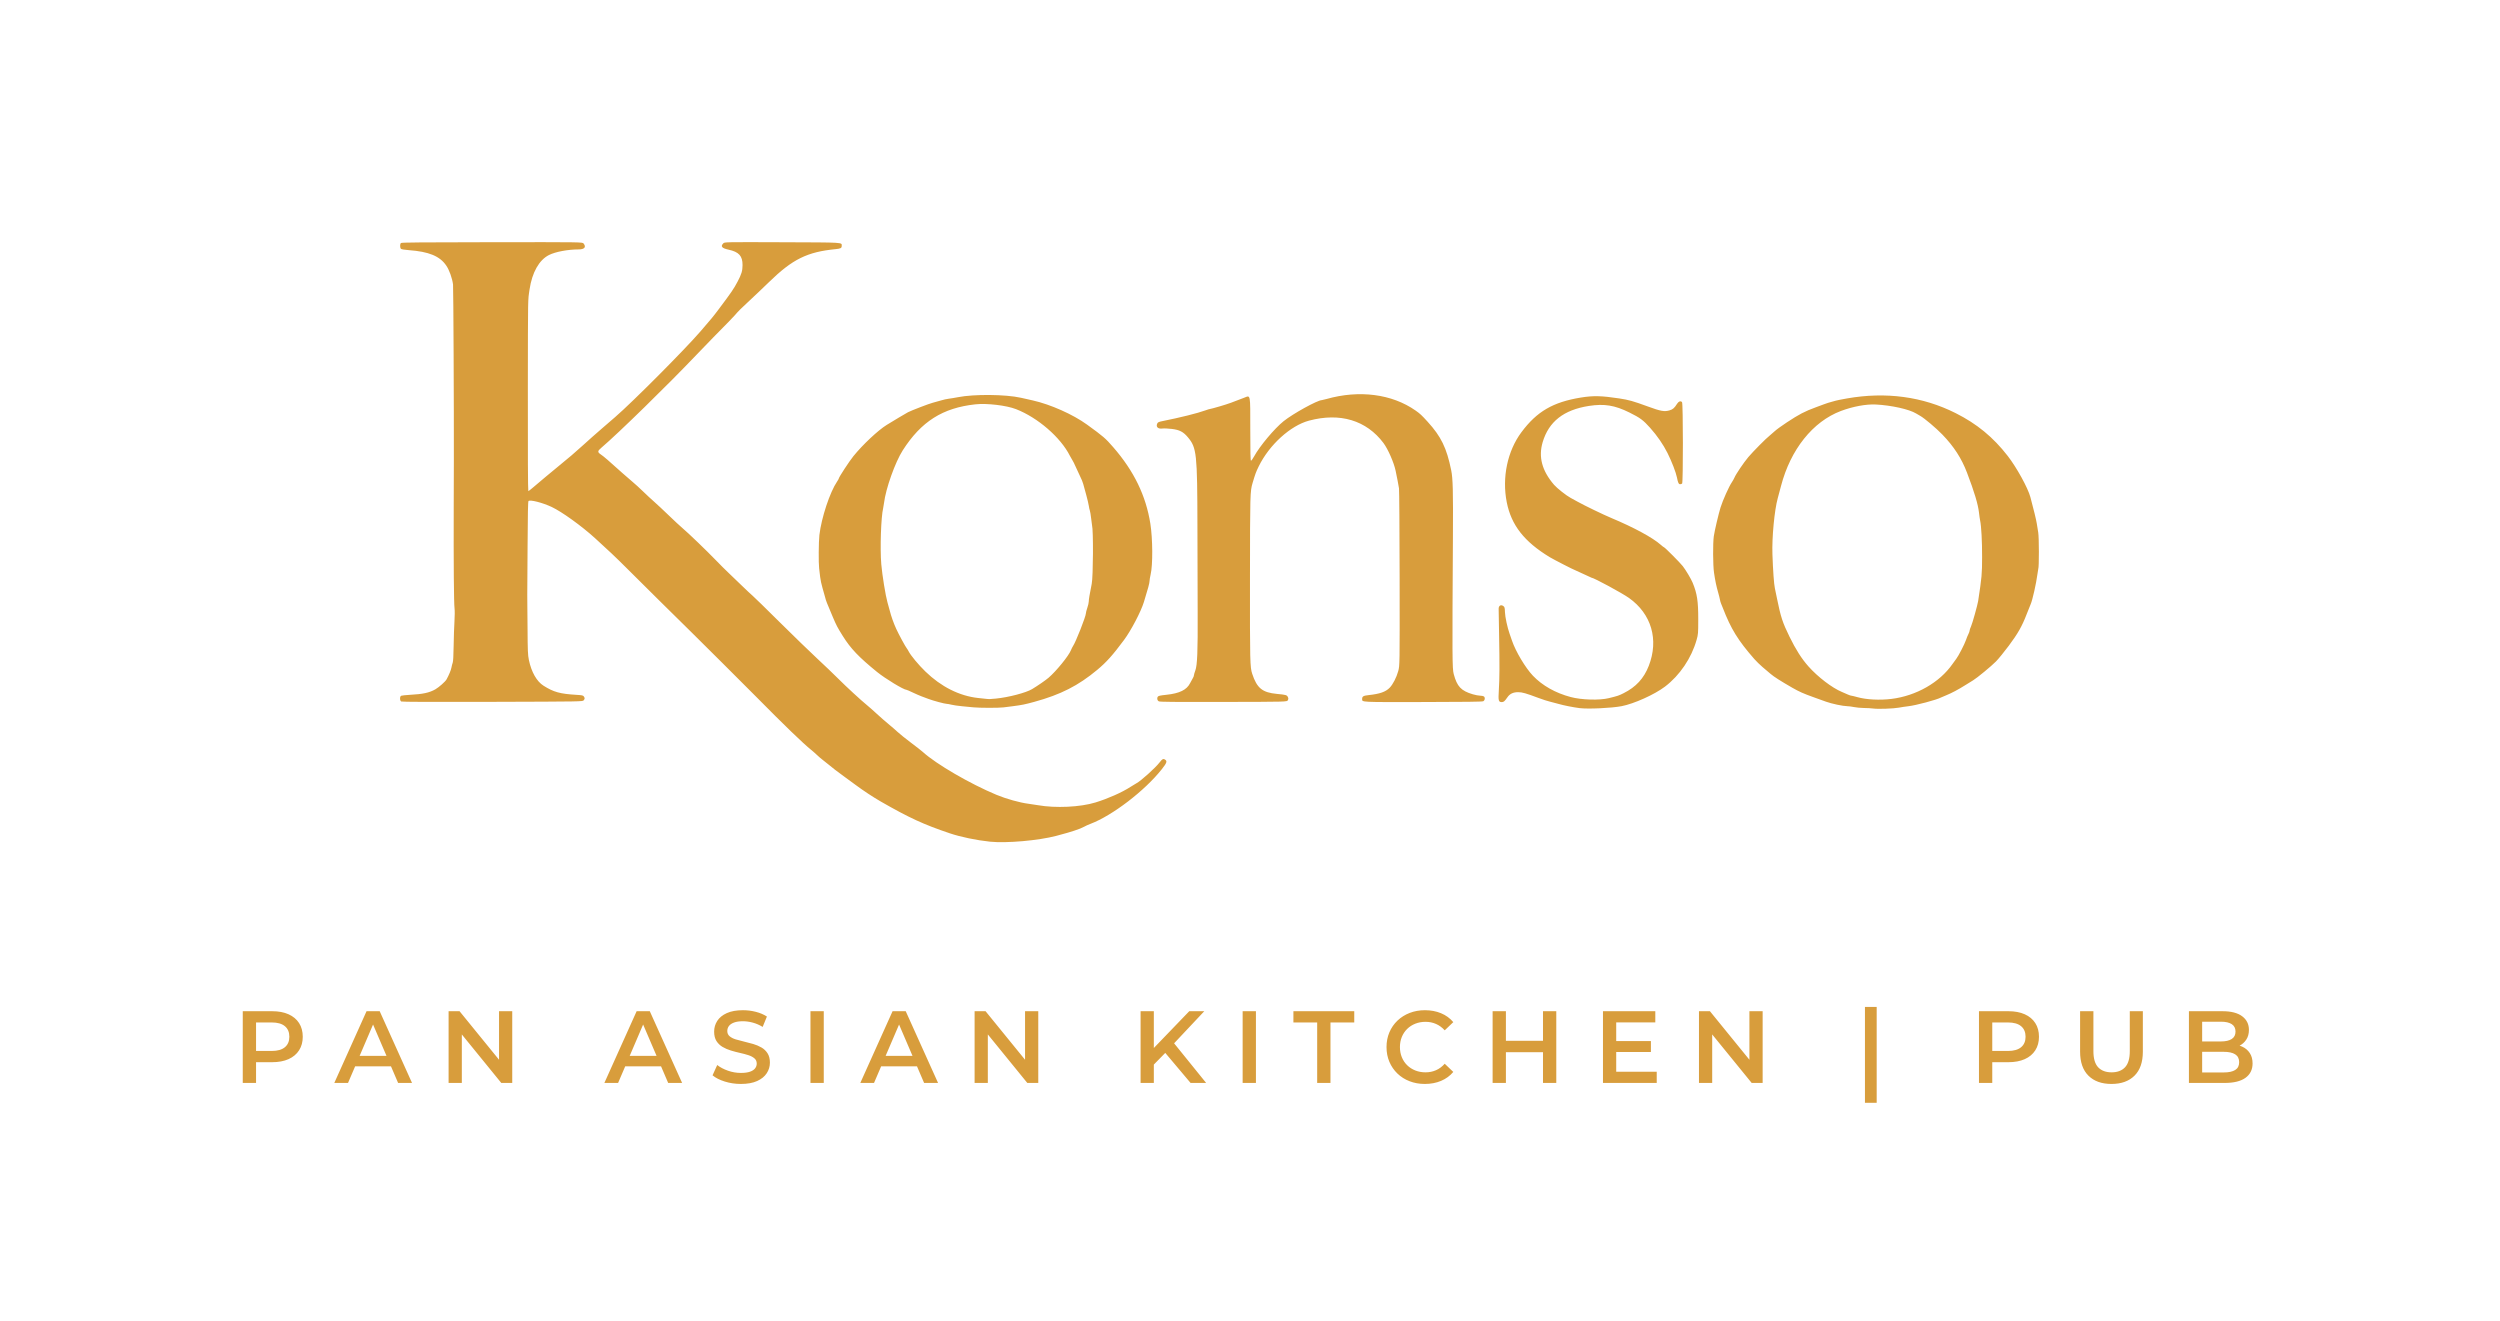
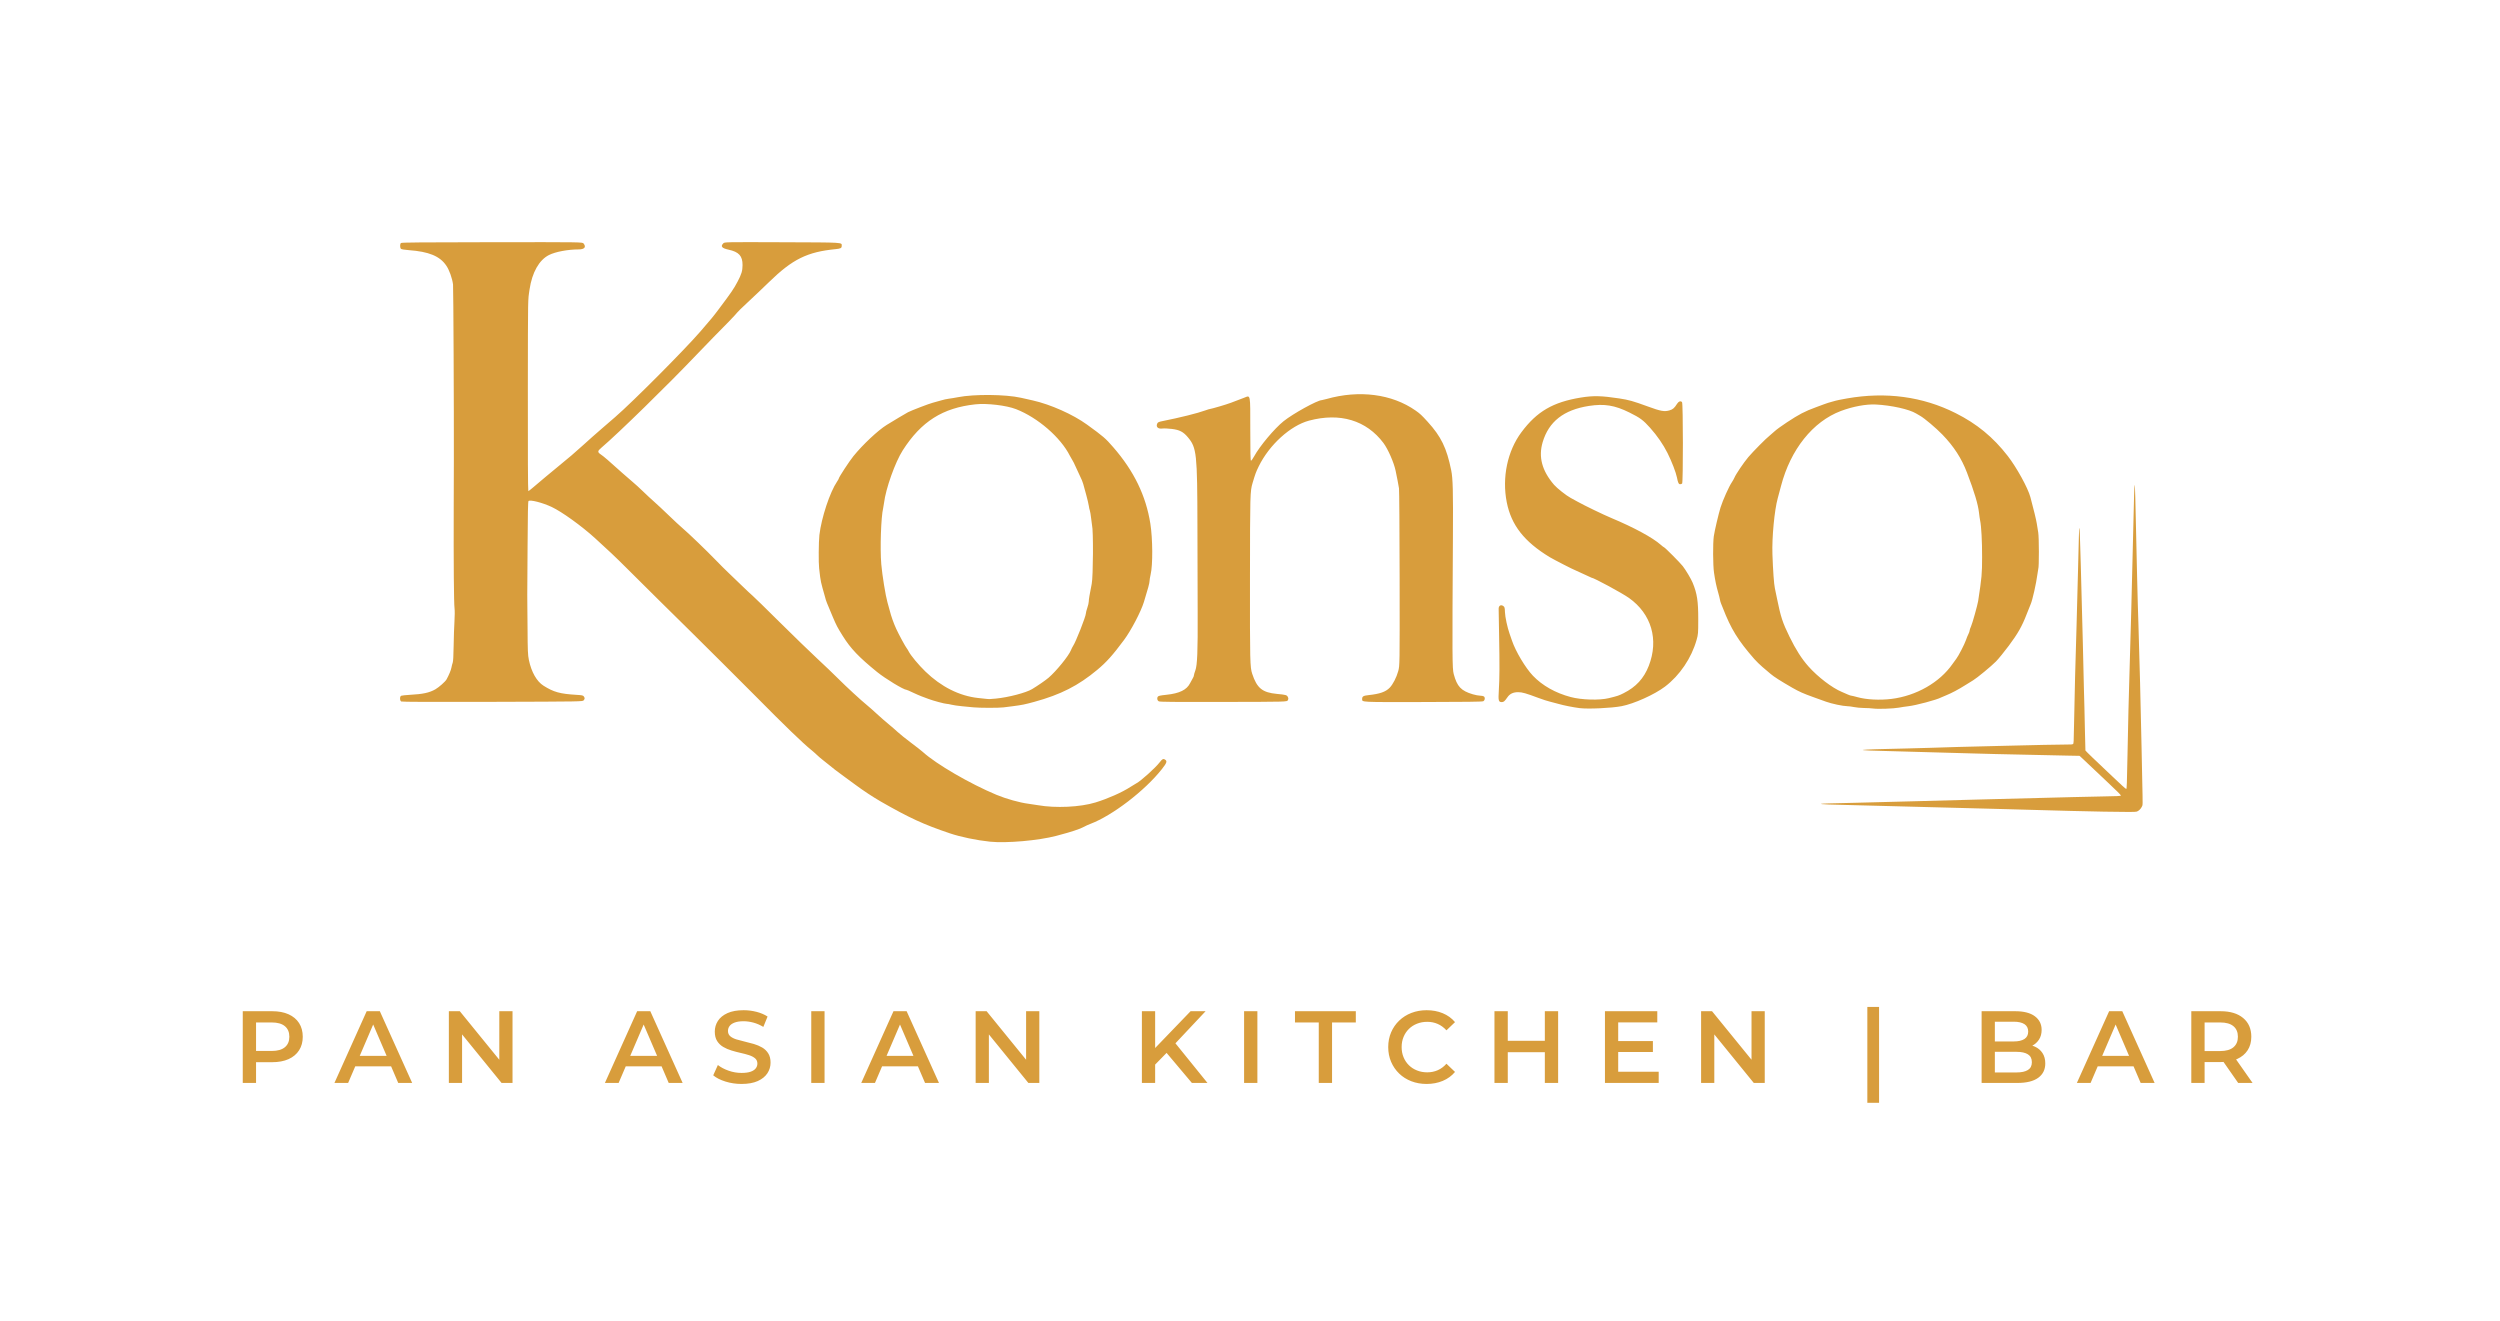
<svg xmlns="http://www.w3.org/2000/svg" viewBox="105 350 1070 565" width="1070" height="565">
  <path transform="translate(260 440)" fill="#D89D3C" fill-rule="evenodd" d="M268.75 270.24 C262.92 269.63 256.16 268.23 251.43 266.63 C240.30 262.87 234.21 260.07 222.00 253.07 C218.72 251.19 214.41 248.34 211.02 245.82 C209.59 244.75 207.55 243.26 206.49 242.50 C204.03 240.75 200.64 238.15 199.48 237.12 C198.99 236.69 197.98 235.88 197.23 235.33 C196.49 234.77 195.37 233.83 194.76 233.22 C194.14 232.62 193.01 231.62 192.24 231.00 C188.63 228.09 180.80 220.53 168.58 208.16 C164.50 204.03 143.81 183.41 140.75 180.42 C135.58 175.37 119.15 159.11 113.14 153.10 C108.88 148.83 104.75 144.92 99.62 140.29 C93.80 135.02 85.47 129.03 81.12 126.98 C77.21 125.14 71.88 123.77 71.20 124.45 C70.98 124.67 70.88 129.57 70.80 144.19 C70.75 154.88 70.69 164.07 70.67 164.62 C70.66 165.18 70.67 167.65 70.71 170.12 C70.74 172.60 70.78 176.59 70.79 179.00 C70.84 188.48 70.92 190.38 71.36 192.47 C72.44 197.65 74.72 201.64 77.62 203.48 C81.96 206.22 84.67 206.97 91.69 207.39 C94.17 207.54 94.55 207.62 94.88 208.08 C95.36 208.77 95.35 209.08 94.81 209.73 C94.38 210.27 94.38 210.27 55.80 210.39 C29.46 210.46 17.06 210.42 16.73 210.24 C16.08 209.89 16.05 208.12 16.69 207.79 C16.93 207.67 18.59 207.49 20.38 207.39 C26.01 207.09 28.76 206.50 31.35 205.02 C32.88 204.14 35.59 201.74 36.11 200.80 C37.17 198.87 38.00 196.88 38.22 195.70 C38.35 194.97 38.60 194.04 38.76 193.62 C38.96 193.13 39.10 190.63 39.16 186.38 C39.21 182.80 39.37 178.12 39.51 175.97 C39.65 173.65 39.67 171.36 39.54 170.34 C39.26 168.08 39.12 151.52 39.19 127.25 C39.22 116.46 39.25 107.23 39.25 106.75 C39.30 85.97 39.05 32.92 38.90 31.75 C38.54 29.05 37.31 25.60 36.01 23.69 C33.28 19.63 28.58 17.69 19.96 17.06 C18.22 16.93 16.88 16.71 16.64 16.52 C16.14 16.10 16.12 14.42 16.62 14.00 C16.91 13.77 25.52 13.69 55.64 13.66 C94.29 13.62 94.29 13.62 94.77 14.22 C96.00 15.73 95.16 16.75 92.67 16.75 C88.03 16.76 82.76 17.75 79.98 19.14 C75.75 21.26 72.73 26.60 71.65 33.88 C70.92 38.81 70.97 35.84 70.92 75.75 C70.88 103.76 70.96 120.04 71.12 120.20 C71.17 120.25 72.05 119.58 73.06 118.71 C75.71 116.44 81.45 111.63 83.62 109.88 C88.21 106.16 91.39 103.44 94.75 100.37 C96.74 98.55 100.18 95.49 102.40 93.59 C104.61 91.68 107.25 89.40 108.27 88.52 C115.77 82.04 137.95 59.76 144.78 51.86 C149.53 46.37 150.24 45.51 152.51 42.48 C158.08 35.07 159.03 33.67 160.70 30.51 C162.37 27.33 162.79 25.95 162.81 23.50 C162.84 19.56 161.27 17.81 156.78 16.85 C153.94 16.24 153.29 15.44 154.57 14.16 C155.14 13.59 155.14 13.59 179.75 13.68 C206.85 13.78 205.25 13.68 205.25 15.28 C205.25 16.17 204.78 16.42 202.74 16.62 C190.52 17.80 184.19 20.92 174.14 30.73 C171.65 33.15 167.57 37.03 165.06 39.35 C162.55 41.68 160.50 43.68 160.50 43.79 C160.50 43.99 154.31 50.43 150.22 54.48 C149.17 55.52 146.07 58.74 143.32 61.62 C130.79 74.79 109.59 95.51 102.43 101.59 C100.67 103.09 100.64 103.50 102.25 104.58 C103.40 105.35 105.48 107.14 111.46 112.53 C112.74 113.68 114.66 115.34 115.71 116.21 C116.76 117.08 118.81 118.94 120.25 120.35 C121.69 121.76 123.83 123.74 125.00 124.76 C126.17 125.78 128.98 128.41 131.25 130.60 C133.52 132.79 136.12 135.21 137.04 135.98 C139.51 138.05 147.39 145.63 151.25 149.63 C153.11 151.56 155.64 154.09 156.88 155.24 C158.11 156.40 160.70 158.88 162.62 160.76 C164.55 162.63 166.57 164.53 167.12 164.98 C167.68 165.43 172.91 170.54 178.75 176.34 C184.60 182.13 191.80 189.12 194.75 191.85 C197.71 194.59 201.71 198.42 203.64 200.35 C207.24 203.95 213.52 209.74 215.99 211.74 C216.75 212.35 218.67 214.04 220.25 215.50 C221.83 216.96 224.08 218.93 225.25 219.88 C226.42 220.83 228.19 222.36 229.19 223.29 C230.19 224.21 232.78 226.29 234.94 227.91 C237.11 229.53 239.38 231.31 240.00 231.87 C245.76 237.08 260.12 245.43 271.46 250.17 C275.61 251.90 281.47 253.54 285.12 254.00 C286.23 254.14 288.06 254.42 289.21 254.62 C296.83 255.96 307.33 255.46 313.88 253.45 C319.27 251.79 325.28 249.12 328.88 246.77 C329.84 246.14 330.99 245.44 331.44 245.21 C333.28 244.26 339.45 238.70 341.26 236.37 C342.46 234.81 342.86 234.60 343.66 235.13 C344.65 235.77 344.40 236.51 342.23 239.25 C334.96 248.44 321.11 259.05 311.74 262.60 C310.85 262.93 309.61 263.49 308.99 263.85 C307.22 264.84 303.52 266.05 297.12 267.74 C289.48 269.76 275.75 270.96 268.75 270.24 Z M646.75 213.25 C645.99 213.14 644.19 213.03 642.75 213.02 C641.31 213.00 639.39 212.82 638.50 212.62 C637.61 212.43 636.31 212.26 635.62 212.25 C633.80 212.23 628.94 211.20 626.50 210.31 C625.33 209.89 622.97 209.04 621.25 208.42 C616.87 206.86 615.01 206.02 612.08 204.34 C606.88 201.34 604.33 199.71 602.83 198.44 C601.98 197.72 600.41 196.38 599.33 195.47 C598.26 194.55 596.70 193.04 595.87 192.09 C588.84 184.05 585.88 179.25 582.34 170.12 C582.12 169.57 581.80 168.77 581.62 168.34 C581.43 167.90 581.21 167.12 581.12 166.59 C581.03 166.06 580.70 164.72 580.38 163.62 C579.62 161.01 579.09 158.51 578.60 155.12 C578.13 151.91 578.08 142.48 578.51 139.50 C578.85 137.15 580.54 129.96 581.39 127.20 C582.34 124.15 585.03 118.14 586.24 116.39 C586.63 115.82 587.12 114.95 587.33 114.45 C587.96 112.93 591.29 108.01 593.30 105.62 C595.27 103.29 601.06 97.44 602.38 96.47 C602.79 96.16 603.74 95.33 604.50 94.62 C606.23 93.01 613.15 88.43 616.12 86.92 C618.35 85.80 619.59 85.27 622.25 84.29 C623.01 84.02 624.54 83.45 625.65 83.03 C626.77 82.61 628.19 82.15 628.81 82.02 C629.43 81.88 630.21 81.66 630.55 81.53 C630.90 81.40 633.13 80.95 635.52 80.53 C652.16 77.60 667.89 79.72 682.00 86.81 C691.12 91.39 698.09 97.12 704.31 105.15 C708.13 110.08 712.94 118.81 714.00 122.75 C715.39 127.90 716.54 132.66 716.74 134.06 C716.86 134.92 717.14 136.64 717.36 137.88 C717.72 139.92 717.74 152.91 717.38 153.49 C717.33 153.57 717.17 154.59 717.02 155.76 C716.51 159.71 714.90 166.85 714.13 168.59 C713.81 169.30 713.03 171.26 712.38 172.95 C710.43 178.04 708.65 181.16 704.76 186.38 C702.81 188.99 700.35 192.01 699.29 193.09 C697.36 195.07 691.13 200.21 689.50 201.17 C689.02 201.45 687.56 202.36 686.25 203.18 C683.29 205.06 680.15 206.72 677.89 207.62 C676.94 207.99 675.98 208.40 675.77 208.52 C673.96 209.51 664.99 211.91 661.75 212.27 C660.58 212.40 658.78 212.67 657.75 212.87 C655.50 213.30 648.67 213.54 646.75 213.25 Z M521.12 213.08 C518.44 212.75 514.07 211.88 512.03 211.27 C510.71 210.88 509.01 210.43 508.25 210.27 C507.49 210.12 505.36 209.42 503.50 208.73 C498.04 206.69 496.52 206.26 494.77 206.25 C492.64 206.25 491.20 206.94 490.16 208.46 C488.99 210.15 488.58 210.50 487.76 210.50 C486.38 210.50 486.22 209.87 486.49 205.61 C486.82 200.27 486.85 194.64 486.62 182.25 C486.51 176.27 486.42 170.99 486.42 170.53 C486.42 169.16 487.47 168.62 488.50 169.45 C488.98 169.83 489.06 170.18 489.12 172.01 C489.18 174.04 490.16 178.57 491.11 181.25 C491.33 181.87 491.79 183.20 492.14 184.22 C493.72 188.86 497.92 195.89 501.09 199.21 C505.12 203.43 510.73 206.60 517.25 208.33 C521.93 209.58 529.58 209.80 533.62 208.80 C537.49 207.84 537.82 207.73 539.88 206.70 C545.18 204.05 548.57 200.38 550.67 195.00 C555.04 183.80 551.83 172.77 542.21 165.93 C539.24 163.82 527.09 157.25 526.15 157.25 C526.10 157.25 524.52 156.52 522.63 155.63 C520.75 154.73 519.15 154.00 519.07 154.00 C518.77 154.00 509.91 149.45 508.29 148.47 C497.35 141.83 491.83 134.77 489.89 124.96 C487.80 114.37 490.18 103.03 496.18 94.98 C502.79 86.11 509.65 82.11 521.62 80.15 C526.92 79.29 530.44 79.37 538.05 80.53 C542.21 81.17 543.95 81.66 550.24 83.96 C555.79 86.00 557.35 86.28 559.55 85.64 C561.01 85.21 561.62 84.67 562.84 82.75 C563.48 81.74 564.42 81.47 564.92 82.15 C565.38 82.77 565.41 116.49 564.95 116.95 C564.79 117.11 564.40 117.25 564.11 117.25 C563.47 117.25 563.17 116.61 562.74 114.38 C562.32 112.22 560.48 107.46 558.69 103.89 C556.86 100.24 554.31 96.54 551.26 93.12 C548.31 89.81 547.00 88.84 542.38 86.55 C536.12 83.44 531.64 82.72 525.05 83.74 C514.28 85.42 507.88 90.43 505.26 99.25 C503.39 105.56 504.95 111.45 510.12 117.48 C511.35 118.92 515.45 122.16 517.21 123.08 C517.57 123.28 518.94 124.03 520.25 124.75 C523.44 126.51 531.20 130.26 534.76 131.75 C544.33 135.76 552.37 140.12 555.78 143.15 C556.46 143.76 557.10 144.25 557.21 144.25 C557.53 144.25 564.06 150.81 565.22 152.30 C566.53 153.98 568.79 157.78 569.47 159.44 C571.37 164.06 571.86 167.30 571.85 175.12 C571.84 181.18 571.82 181.45 571.15 183.84 C568.96 191.64 563.93 199.09 557.62 203.87 C553.16 207.26 544.30 211.25 539.00 212.25 C534.65 213.07 524.76 213.53 521.12 213.08 Z M261.62 212.74 C260.66 212.64 258.47 212.43 256.75 212.27 C255.03 212.11 252.99 211.81 252.21 211.61 C251.44 211.41 250.54 211.25 250.21 211.25 C249.37 211.25 244.43 209.92 242.38 209.14 C241.41 208.77 240.06 208.27 239.38 208.02 C238.69 207.77 237.03 207.04 235.69 206.41 C234.36 205.77 233.15 205.25 233.00 205.25 C231.79 205.25 223.91 200.47 220.34 197.57 C212.57 191.25 209.08 187.59 205.74 182.25 C203.39 178.49 203.02 177.77 201.48 174.17 C198.80 167.86 198.52 167.15 198.15 165.62 C197.95 164.80 197.44 163.01 197.03 161.65 C196.61 160.28 196.16 158.15 196.02 156.90 C195.88 155.65 195.69 154.01 195.59 153.25 C195.30 150.98 195.38 141.81 195.70 139.00 C196.57 131.57 200.20 120.61 203.29 116.08 C203.68 115.51 204.00 114.94 204.00 114.81 C204.00 114.29 208.49 107.43 210.25 105.25 C214.25 100.31 220.79 94.17 224.49 91.88 C226.91 90.37 232.89 86.81 233.63 86.43 C235.22 85.62 242.73 82.74 244.27 82.36 C245.15 82.14 246.72 81.70 247.75 81.39 C248.78 81.07 250.30 80.73 251.12 80.64 C251.95 80.54 253.69 80.26 255.00 80.00 C261.90 78.64 275.38 78.76 282.00 80.25 C283.31 80.54 285.58 81.05 287.06 81.39 C294.67 83.11 304.26 87.39 310.25 91.73 C317.28 96.83 318.13 97.56 321.47 101.41 C330.35 111.62 335.45 122.13 337.35 134.12 C338.37 140.62 338.44 151.80 337.47 155.88 C337.22 156.97 337.00 158.25 337.00 158.72 C337.00 159.55 336.32 162.08 334.59 167.66 C333.32 171.79 329.08 179.89 326.08 183.91 C321.24 190.43 318.57 193.41 314.59 196.72 C306.51 203.46 298.96 207.30 287.72 210.38 C283.53 211.53 282.47 211.74 278.38 212.27 C277.14 212.42 275.39 212.65 274.50 212.76 C272.55 213.02 264.08 213.00 261.62 212.74 Z M341.00 210.18 C340.28 209.82 340.07 208.85 340.56 208.17 C340.82 207.81 341.56 207.65 344.20 207.37 C349.86 206.78 352.94 205.26 354.38 202.36 C354.80 201.52 355.33 200.54 355.57 200.18 C355.81 199.81 356.00 199.30 356.00 199.04 C356.00 198.78 356.27 197.84 356.60 196.97 C357.44 194.73 357.68 188.80 357.60 172.00 C357.57 164.64 357.53 148.16 357.50 135.38 C357.44 104.02 357.19 101.68 353.43 97.17 C351.47 94.82 349.83 93.97 346.52 93.58 C344.93 93.40 343.16 93.31 342.59 93.40 C340.72 93.67 339.70 92.81 340.24 91.41 C340.49 90.76 340.84 90.57 342.50 90.24 C350.11 88.72 357.61 86.85 360.88 85.65 C361.84 85.30 362.80 85.01 363.02 85.01 C363.24 85.00 365.15 84.49 367.27 83.86 C370.65 82.86 372.65 82.15 377.55 80.21 C380.28 79.13 380.12 78.33 380.12 93.83 C380.12 103.61 380.20 107.11 380.41 107.18 C380.57 107.23 381.18 106.40 381.76 105.33 C384.17 100.93 390.42 93.46 394.37 90.28 C398.42 87.03 408.90 81.25 410.76 81.25 C410.93 81.25 411.81 81.04 412.72 80.78 C426.74 76.80 440.76 78.62 450.88 85.72 C452.79 87.06 453.45 87.68 456.03 90.51 C461.79 96.83 464.17 101.71 466.11 111.25 C466.83 114.78 466.97 120.01 466.85 139.75 C466.54 191.52 466.56 196.15 467.19 198.48 C468.63 203.85 470.32 205.65 475.34 207.15 C476.44 207.48 477.86 207.75 478.50 207.75 C479.13 207.75 479.85 207.90 480.10 208.07 C480.72 208.53 480.55 209.78 479.81 210.14 C479.40 210.35 472.17 210.44 454.22 210.47 C426.96 210.52 428.00 210.58 428.00 209.17 C428.00 208.05 428.50 207.75 430.75 207.51 C435.56 207.00 438.09 206.11 439.80 204.33 C441.18 202.90 442.71 199.92 443.44 197.25 C444.09 194.88 444.09 194.88 444.04 157.62 C444.01 137.14 443.89 119.76 443.77 119.00 C443.53 117.47 442.93 114.36 442.33 111.50 C441.59 107.96 439.06 102.21 437.13 99.62 C429.83 89.89 418.54 86.49 405.27 90.03 C397.30 92.16 388.23 100.41 383.73 109.62 C382.52 112.11 382.31 112.67 381.10 116.73 C380.05 120.28 380.02 121.30 379.99 157.41 C379.95 193.33 380.01 195.54 380.95 198.40 C382.97 204.52 385.27 206.40 391.50 206.99 C395.38 207.35 395.79 207.47 396.20 208.32 C396.47 208.88 396.47 209.12 396.20 209.69 C395.87 210.38 395.87 210.38 368.75 210.43 C347.43 210.48 341.49 210.42 341.00 210.18 Z M654.58 209.13 C665.19 207.80 675.15 202.11 680.65 194.22 C681.19 193.45 681.93 192.44 682.29 191.97 C683.22 190.79 685.85 185.68 686.46 183.88 C686.73 183.05 687.19 181.93 687.48 181.38 C687.77 180.84 688.00 180.16 688.00 179.88 C688.00 179.60 688.28 178.78 688.62 178.05 C689.17 176.88 691.39 168.93 691.65 167.25 C693.22 156.88 693.32 155.76 693.34 148.50 C693.36 141.68 693.01 135.15 692.49 132.75 C692.36 132.13 692.14 130.64 692.01 129.43 C691.62 125.88 690.01 120.50 686.87 112.28 C684.53 106.15 681.26 101.09 676.32 95.98 C673.63 93.20 668.64 88.99 666.85 87.99 C666.32 87.70 665.52 87.23 665.08 86.96 C662.14 85.17 654.57 83.48 647.88 83.13 C643.76 82.91 638.01 83.98 632.90 85.90 C620.88 90.44 611.35 102.38 607.27 118.02 C606.82 119.73 606.19 122.08 605.87 123.25 C604.46 128.34 603.35 140.06 603.60 147.25 C603.84 154.25 604.26 160.00 604.64 161.75 C604.84 162.64 605.27 164.73 605.60 166.38 C607.15 174.03 607.96 176.49 610.87 182.43 C613.63 188.07 616.10 191.95 619.06 195.27 C623.06 199.76 629.13 204.40 633.28 206.13 C634.16 206.50 635.35 207.02 635.92 207.28 C636.50 207.54 637.14 207.75 637.35 207.75 C637.56 207.75 638.72 208.03 639.93 208.37 C643.80 209.46 649.52 209.76 654.58 209.13 Z M271.29 208.99 C276.63 208.47 284.17 206.49 286.75 204.93 C289.08 203.53 292.52 201.16 293.78 200.08 C297.05 197.28 302.40 190.72 303.35 188.32 C303.62 187.66 304.02 186.84 304.26 186.50 C305.44 184.79 309.74 173.85 309.76 172.54 C309.76 172.17 310.04 171.09 310.38 170.12 C310.72 169.16 311.00 167.93 311.00 167.38 C311.00 166.50 311.31 164.66 312.26 159.86 C312.89 156.72 312.99 136.80 312.39 134.79 C312.33 134.56 312.15 133.21 312.00 131.79 C311.84 130.37 311.60 128.90 311.46 128.54 C311.31 128.17 311.11 127.26 311.01 126.50 C310.90 125.74 310.40 123.61 309.89 121.75 C309.38 119.89 308.80 117.80 308.61 117.09 C308.42 116.38 307.82 114.90 307.26 113.81 C306.71 112.71 305.86 110.88 305.38 109.75 C304.89 108.62 304.29 107.40 304.03 107.04 C303.77 106.67 303.27 105.78 302.90 105.06 C298.93 97.18 289.18 88.74 279.83 85.10 C275.72 83.51 267.39 82.52 262.50 83.05 C248.49 84.56 239.28 90.39 231.38 102.74 C228.13 107.81 224.10 119.14 223.36 125.28 C223.27 126.02 223.11 127.02 222.99 127.50 C222.07 131.29 221.62 144.77 222.19 151.50 C222.58 156.11 224.04 165.08 224.83 167.79 C225.17 168.94 225.61 170.55 225.82 171.38 C226.42 173.76 227.46 176.70 228.57 179.12 C229.66 181.51 232.56 186.87 233.11 187.50 C233.29 187.71 233.64 188.27 233.88 188.75 C234.78 190.53 238.08 194.51 241.06 197.40 C247.79 203.93 255.63 207.87 263.62 208.74 C265.00 208.89 266.46 209.05 266.88 209.09 C268.35 209.26 268.73 209.25 271.29 208.99 Z" />
-   <path transform="translate(195 775)" fill="#D89D3C" fill-rule="nonzero" d="M13.90 38.50V7.80H26.50Q30.57 7.80 33.50 9.11Q36.42 10.42 38.00 12.87Q39.58 15.33 39.58 18.73Q39.58 22.09 38.00 24.54Q36.42 27.00 33.50 28.31Q30.57 29.62 26.50 29.62H17.05L19.59 26.99V38.50ZM19.59 27.59 17.05 24.81H26.27Q30.02 24.81 31.93 23.21Q33.84 21.62 33.84 18.73Q33.84 15.80 31.93 14.21Q30.02 12.61 26.27 12.61H17.05L19.59 9.83Z M53.08 38.50 66.88 7.80H72.51L86.35 38.50H80.39L68.53 10.84H70.81L58.95 38.50ZM59.46 31.39 60.98 26.92H77.55L79.11 31.39Z M102.00 38.50V7.80H106.69L125.93 31.45H123.59V7.80H129.24V38.50H124.55L105.31 14.85H107.66V38.50Z M168.67 38.50 182.48 7.80H188.11L201.95 38.50H195.98L184.12 10.84H186.40L174.54 38.50ZM175.05 31.39 176.58 26.92H193.14L194.70 31.39Z M227.09 38.93Q223.50 38.93 220.21 37.90Q216.92 36.87 214.97 35.24L216.97 30.83Q218.82 32.29 221.54 33.25Q224.25 34.21 227.10 34.21Q229.51 34.21 230.99 33.69Q232.48 33.17 233.18 32.26Q233.88 31.35 233.88 30.21Q233.88 28.81 232.88 27.96Q231.89 27.12 230.28 26.60Q228.67 26.08 226.72 25.65Q224.77 25.22 222.81 24.62Q220.86 24.03 219.25 23.08Q217.64 22.12 216.64 20.56Q215.65 18.99 215.65 16.53Q215.65 14.03 216.98 11.95Q218.31 9.87 221.05 8.62Q223.80 7.37 228.00 7.37Q230.77 7.37 233.49 8.06Q236.21 8.76 238.24 10.08L236.42 14.52Q234.37 13.27 232.19 12.68Q230.00 12.09 227.95 12.09Q225.62 12.09 224.13 12.66Q222.64 13.23 221.96 14.16Q221.28 15.10 221.28 16.27Q221.28 17.67 222.28 18.52Q223.28 19.36 224.89 19.86Q226.50 20.35 228.45 20.80Q230.40 21.25 232.35 21.82Q234.30 22.40 235.91 23.33Q237.52 24.26 238.52 25.83Q239.52 27.39 239.52 29.81Q239.52 32.27 238.16 34.35Q236.81 36.43 234.05 37.68Q231.30 38.93 227.09 38.93Z M256.88 38.50V7.80H262.57V38.50Z M278.21 38.50 292.02 7.80H297.65L311.49 38.50H305.52L293.66 10.84H295.94L284.08 38.50ZM284.59 31.39 286.12 26.92H302.68L304.24 31.39Z M327.13 38.50V7.80H331.82L351.06 31.45H348.72V7.80H354.38V38.50H349.69L330.45 14.85H332.79V38.50Z M403.22 31.27 402.92 24.50 419.00 7.80H425.43L412.06 22.02L408.88 25.49ZM398.17 38.50V7.80H403.84V38.50ZM419.57 38.50 407.78 24.51 411.55 20.34 426.23 38.50Z M441.85 38.50V7.80H447.54V38.50Z M473.75 38.50V12.62H463.58V7.80H489.62V12.62H479.44V38.50Z M519.84 38.93Q516.31 38.93 513.31 37.77Q510.31 36.61 508.10 34.48Q505.89 32.35 504.66 29.47Q503.43 26.59 503.43 23.15Q503.43 19.71 504.66 16.83Q505.89 13.95 508.12 11.82Q510.35 9.69 513.35 8.53Q516.35 7.37 519.88 7.37Q523.64 7.37 526.76 8.66Q529.88 9.95 532.01 12.47L528.34 15.98Q526.68 14.15 524.61 13.25Q522.55 12.34 520.14 12.34Q517.76 12.34 515.75 13.14Q513.75 13.93 512.27 15.38Q510.79 16.83 509.98 18.81Q509.17 20.78 509.17 23.15Q509.17 25.52 509.98 27.49Q510.79 29.47 512.27 30.92Q513.75 32.37 515.75 33.16Q517.76 33.96 520.14 33.96Q522.55 33.96 524.61 33.05Q526.68 32.15 528.34 30.28L532.01 33.79Q529.88 36.31 526.76 37.62Q523.64 38.93 519.84 38.93Z M570.40 38.50V7.80H576.09V38.50ZM548.84 38.50V7.80H554.53V38.50ZM554.06 25.35V20.47H570.83V25.35Z M596.07 38.50V7.80H618.47V12.59H601.74V33.71H619.08V38.50ZM601.31 25.25V20.58H616.59V25.25Z M637.16 38.50V7.80H641.85L661.09 31.45H658.75V7.80H664.41V38.50H659.72L640.47 14.85H642.82V38.50Z M708.20 47.01V5.96H713.22V47.01Z M757.00 38.50V7.80H769.61Q773.67 7.80 776.60 9.11Q779.53 10.42 781.10 12.87Q782.68 15.33 782.68 18.73Q782.68 22.09 781.10 24.54Q779.53 27.00 776.60 28.31Q773.67 29.62 769.61 29.62H760.15L762.69 26.99V38.50ZM762.69 27.59 760.15 24.81H769.37Q773.12 24.81 775.03 23.21Q776.94 21.62 776.94 18.73Q776.94 15.80 775.03 14.21Q773.12 12.61 769.37 12.61H760.15L762.69 9.83Z M813.71 38.93Q807.41 38.93 803.85 35.39Q800.28 31.84 800.28 25.11V7.80H805.98V24.91Q805.98 29.64 808.01 31.80Q810.05 33.96 813.76 33.96Q817.48 33.96 819.51 31.80Q821.55 29.64 821.55 24.91V7.80H827.14V25.11Q827.14 31.84 823.57 35.39Q820.01 38.93 813.71 38.93Z M846.86 38.50V7.80H861.23Q866.75 7.80 869.65 9.96Q872.54 12.13 872.54 15.79Q872.54 18.23 871.40 19.97Q870.26 21.71 868.35 22.65Q866.45 23.59 864.19 23.59L864.99 22.02Q867.60 22.02 869.65 22.96Q871.71 23.89 872.90 25.70Q874.10 27.51 874.10 30.15Q874.10 34.10 871.08 36.30Q868.05 38.50 862.11 38.50ZM852.52 34.01H861.77Q864.97 34.01 866.66 32.96Q868.36 31.91 868.36 29.62Q868.36 27.32 866.66 26.25Q864.97 25.18 861.77 25.18H852.09V20.74H860.59Q863.57 20.74 865.18 19.69Q866.80 18.64 866.80 16.52Q866.80 14.38 865.18 13.33Q863.57 12.29 860.59 12.29H852.52Z" />
+   <path transform="translate(260 440)" fill="#D89D3C" fill-rule="evenodd" d="M745.54 257.39 C738.38 257.26 724.76 256.93 714.92 256.63 C711.26 256.52 706.75 256.39 704.90 256.35 C703.05 256.31 698.29 256.18 694.32 256.07 C690.35 255.96 684.32 255.80 680.93 255.72 C669.38 255.45 657.96 255.15 653.75 255.01 C651.43 254.93 646.77 254.81 643.38 254.74 C627.91 254.40 623.56 254.23 624.52 254.03 C625.03 253.91 627.56 253.84 638.26 253.61 C646.07 253.45 658.82 253.11 665.38 252.91 C671.47 252.71 676.68 252.57 693.62 252.15 C716.29 251.59 724.48 251.38 732.22 251.16 C736.23 251.05 741.88 250.93 744.77 250.88 C751.22 250.79 752.75 250.71 752.75 250.46 C752.75 250.26 750.73 248.26 746.70 244.47 C745.25 243.12 742.39 240.41 740.34 238.46 C738.29 236.50 736.26 234.59 735.83 234.21 L735.04 233.50 L729.71 233.40 C719.44 233.20 703.87 232.86 699.01 232.73 C696.31 232.66 691.77 232.53 688.92 232.46 C686.07 232.38 681.53 232.26 678.83 232.18 C669.33 231.89 659.45 231.62 655.99 231.54 C636.48 231.10 637.55 230.84 660.82 230.35 C664.48 230.28 669.09 230.15 671.05 230.07 C675.97 229.88 687.64 229.56 701.88 229.23 C708.47 229.07 716.49 228.88 719.70 228.81 C722.91 228.73 726.99 228.67 728.76 228.67 C731.63 228.67 732.01 228.64 732.26 228.42 C732.54 228.19 732.55 227.91 732.70 219.70 C732.97 205.43 733.25 194.33 733.77 177.66 C733.99 170.59 734.17 163.76 734.40 153.83 C734.74 139.28 734.83 136.41 734.96 136.20 C735.07 136.00 735.09 136.00 735.09 136.25 C735.10 136.40 735.19 139.30 735.30 142.69 C735.41 146.09 735.54 150.40 735.59 152.29 C735.63 154.18 735.76 159.04 735.87 163.08 C736.36 180.96 736.60 190.39 736.91 204.64 C736.99 208.03 737.08 211.68 737.13 212.76 C737.17 213.84 737.27 218.38 737.35 222.85 C737.42 227.32 737.52 231.09 737.56 231.21 C737.62 231.41 742.58 236.21 746.31 239.67 C746.96 240.28 748.16 241.41 748.97 242.19 C752.65 245.72 754.88 247.74 755.04 247.69 C755.26 247.62 755.35 245.10 755.55 233.99 C755.80 220.53 756.14 206.50 756.47 196.30 C756.66 190.54 756.97 179.63 757.17 171.63 C757.48 159.23 757.67 151.36 757.80 146.06 C758.40 120.17 758.49 117.20 758.66 117.66 C758.80 118.03 758.96 123.64 759.28 139.19 C759.39 144.89 759.58 153.03 759.69 157.27 C759.80 161.51 759.93 166.43 759.97 168.20 C760.02 169.97 760.14 174.20 760.26 177.59 C760.46 183.72 760.80 195.90 760.95 202.18 C760.99 203.99 761.12 209.35 761.23 214.10 C761.34 218.84 761.50 225.80 761.58 229.58 C761.66 233.36 761.79 239.70 761.87 243.66 C762.12 255.35 762.14 254.40 761.68 255.33 C761.22 256.26 760.29 257.14 759.51 257.37 C758.89 257.56 755.73 257.56 745.54 257.39 Z" />
+   <path transform="translate(195 775)" fill="#D89D3C" fill-rule="nonzero" d="M13.90 38.50V7.80H26.50Q30.57 7.80 33.50 9.11Q36.42 10.42 38.00 12.87Q39.58 15.33 39.58 18.73Q39.58 22.09 38.00 24.54Q36.42 27.00 33.50 28.31Q30.57 29.62 26.50 29.62H17.05L19.59 26.99V38.50ZM19.59 27.59 17.05 24.81H26.27Q30.02 24.81 31.93 23.21Q33.84 21.62 33.84 18.73Q33.84 15.80 31.93 14.21Q30.02 12.61 26.27 12.61H17.05L19.59 9.83Z M53.14 38.50 66.94 7.80H72.57L86.41 38.50H80.44L68.59 10.84H70.86L59.00 38.50ZM59.52 31.39 61.04 26.92H77.61L79.17 31.39Z M102.11 38.50V7.80H106.80L126.04 31.45H123.70V7.80H129.36V38.50H124.67L105.43 14.85H107.77V38.50Z M168.90 38.50 182.70 7.80H188.33L202.17 38.50H196.21L184.35 10.84H186.63L174.77 38.50ZM175.28 31.39 176.80 26.92H193.37L194.93 31.39Z M227.37 38.93Q223.78 38.93 220.49 37.90Q217.20 36.87 215.26 35.24L217.25 30.83Q219.10 32.29 221.82 33.25Q224.54 34.21 227.38 34.21Q229.79 34.21 231.28 33.69Q232.76 33.17 233.46 32.26Q234.16 31.35 234.16 30.21Q234.16 28.81 233.17 27.96Q232.17 27.12 230.56 26.60Q228.95 26.08 227.00 25.65Q225.05 25.22 223.10 24.62Q221.14 24.03 219.53 23.08Q217.92 22.12 216.93 20.56Q215.93 18.99 215.93 16.53Q215.93 14.03 217.26 11.95Q218.60 9.87 221.34 8.62Q224.08 7.37 228.28 7.37Q231.05 7.37 233.77 8.06Q236.49 8.76 238.52 10.08L236.71 14.52Q234.65 13.27 232.47 12.68Q230.29 12.09 228.23 12.09Q225.90 12.09 224.41 12.66Q222.92 13.23 222.24 14.16Q221.57 15.10 221.57 16.27Q221.57 17.67 222.56 18.52Q223.56 19.36 225.17 19.86Q226.78 20.35 228.73 20.80Q230.69 21.25 232.64 21.82Q234.59 22.40 236.20 23.33Q237.80 24.26 238.80 25.83Q239.80 27.39 239.80 29.81Q239.80 32.27 238.45 34.35Q237.09 36.43 234.34 37.68Q231.58 38.93 227.37 38.93Z M257.22 38.50V7.80H262.91V38.50Z M278.61 38.50 292.41 7.80H298.04L311.88 38.50H305.92L294.06 10.84H296.34L284.48 38.50ZM284.99 31.39 286.51 26.92H303.08L304.64 31.39Z M327.58 38.50V7.80H332.27L351.51 31.45H349.17V7.80H354.83V38.50H350.14L330.90 14.85H333.24V38.50Z M403.79 31.27 403.49 24.50 419.57 7.80H425.99L412.63 22.02L409.44 25.49ZM398.73 38.50V7.80H404.40V38.50ZM420.13 38.50 408.35 24.51 412.12 20.34 426.80 38.50Z M442.47 38.50V7.80H448.16V38.50Z M474.43 38.50V12.62H464.25V7.80H490.29V12.62H480.12V38.50Z M520.58 38.93Q517.05 38.93 514.05 37.77Q511.04 36.61 508.84 34.48Q506.63 32.35 505.40 29.47Q504.16 26.59 504.16 23.15Q504.16 19.71 505.40 16.83Q506.63 13.95 508.86 11.82Q511.08 9.69 514.08 8.53Q517.09 7.37 520.62 7.37Q524.37 7.37 527.49 8.66Q530.62 9.95 532.75 12.47L529.08 15.98Q527.41 14.15 525.35 13.25Q523.28 12.34 520.88 12.34Q518.49 12.34 516.49 13.14Q514.48 13.93 513.01 15.38Q511.53 16.83 510.72 18.81Q509.90 20.78 509.90 23.15Q509.90 25.52 510.72 27.49Q511.53 29.47 513.01 30.92Q514.48 32.37 516.49 33.16Q518.49 33.96 520.88 33.96Q523.28 33.96 525.35 33.05Q527.41 32.15 529.08 30.28L532.75 33.79Q530.62 36.31 527.49 37.62Q524.37 38.93 520.58 38.93Z M571.19 38.50V7.80H576.88V38.50ZM549.63 38.50V7.80H555.33V38.50ZM554.85 25.35V20.47H571.62V25.35Z M596.92 38.50V7.80H619.32V12.59H602.59V33.71H619.92V38.50ZM602.15 25.25V20.58H617.44V25.25Z M638.07 38.50V7.80H642.75L662.00 31.45H659.65V7.80H665.31V38.50H660.62L641.38 14.85H643.72V38.50Z M709.22 47.01V5.96H714.24V47.01Z M758.13 38.50V7.80H772.51Q778.03 7.80 780.92 9.96Q783.82 12.13 783.82 15.79Q783.82 18.23 782.67 19.97Q781.53 21.71 779.63 22.65Q777.73 23.59 775.47 23.59L776.27 22.02Q778.87 22.02 780.93 22.96Q782.98 23.89 784.18 25.70Q785.38 27.51 785.38 30.15Q785.38 34.10 782.35 36.30Q779.33 38.50 773.39 38.50ZM763.80 34.01H773.05Q776.25 34.01 777.94 32.96Q779.64 31.91 779.64 29.62Q779.64 27.32 777.94 26.25Q776.25 25.18 773.05 25.18H763.37V20.74H771.87Q774.85 20.74 776.46 19.69Q778.07 18.64 778.07 16.52Q778.07 14.38 776.46 13.33Q774.85 12.29 771.87 12.29H763.80Z M798.90 38.50 812.71 7.80H818.34L832.18 38.50H826.21L814.35 10.84H816.63L804.77 38.50ZM805.28 31.39 806.81 26.92H823.37L824.94 31.39Z M847.88 38.50V7.80H860.43Q866.57 7.80 870.06 10.70Q873.56 13.61 873.56 18.73Q873.56 22.09 871.98 24.52Q870.40 26.95 867.48 28.26Q864.55 29.56 860.48 29.56H851.03L853.57 26.99V38.50ZM867.94 38.50 860.16 27.35H866.28L874.10 38.50ZM853.57 27.59 851.03 24.85H860.24Q864.00 24.85 865.91 23.23Q867.82 21.62 867.82 18.73Q867.82 15.80 865.91 14.21Q864.00 12.61 860.24 12.61H851.03L853.57 9.83Z" />
</svg>
